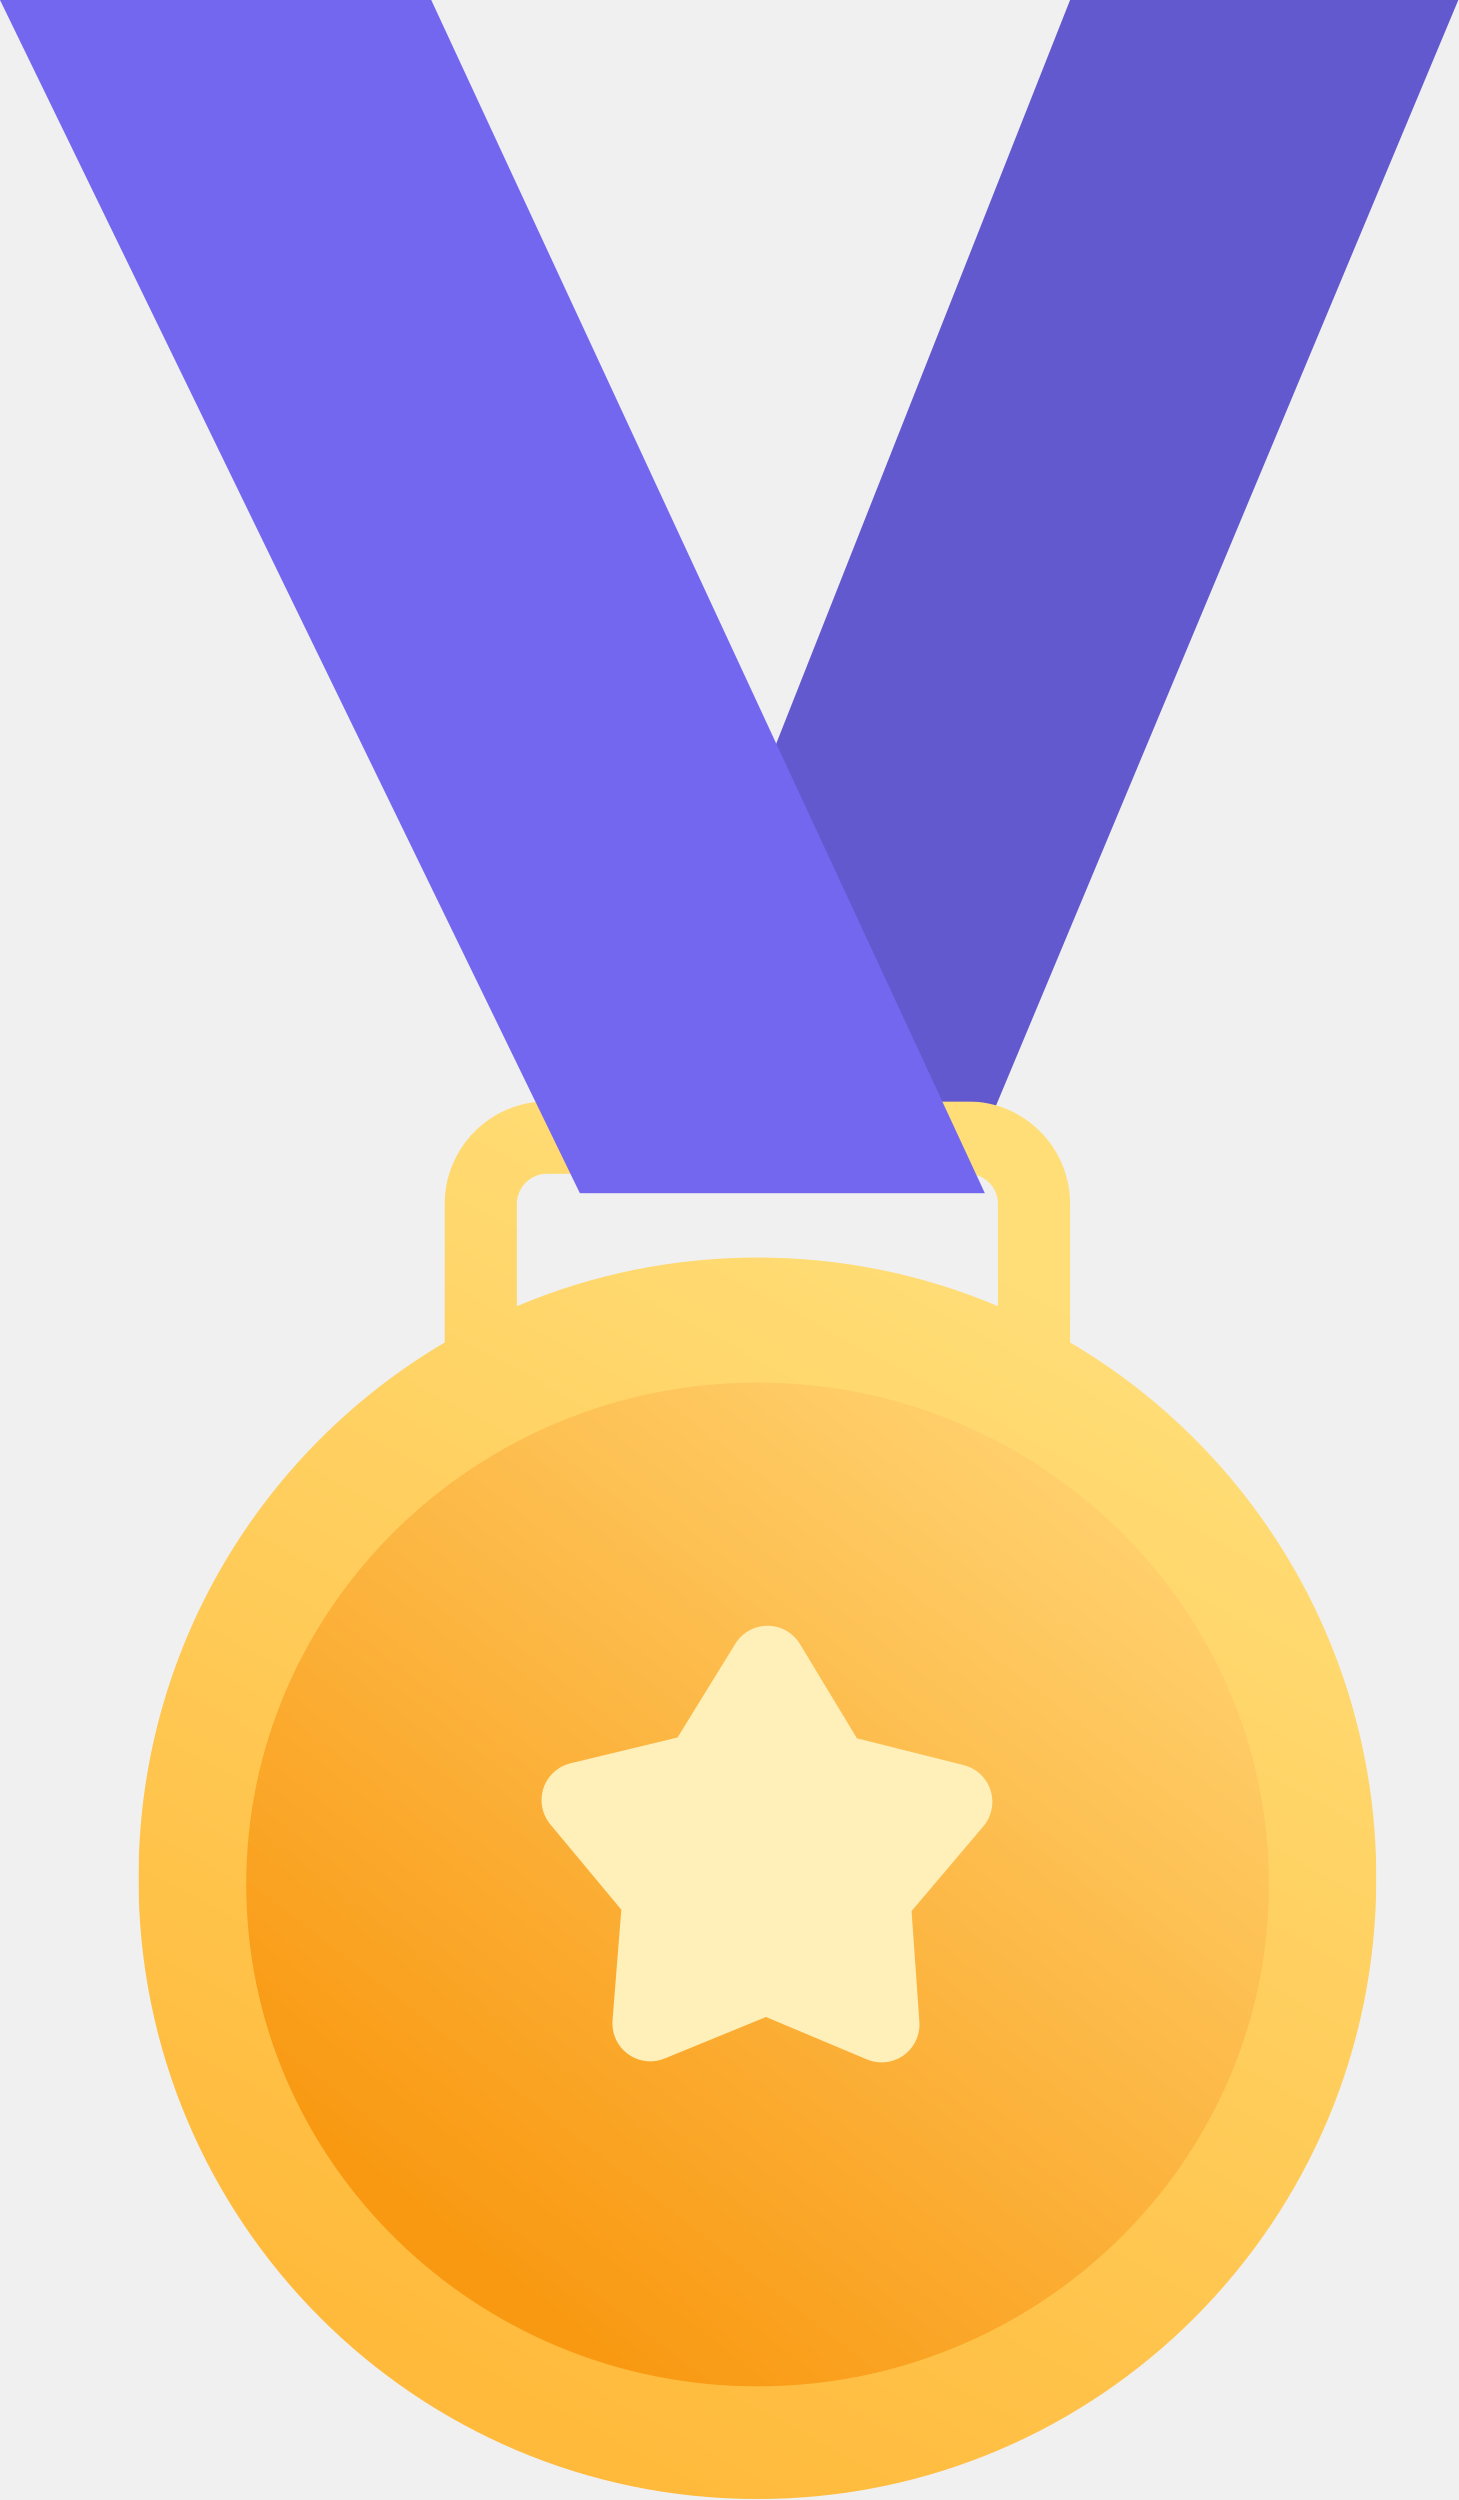
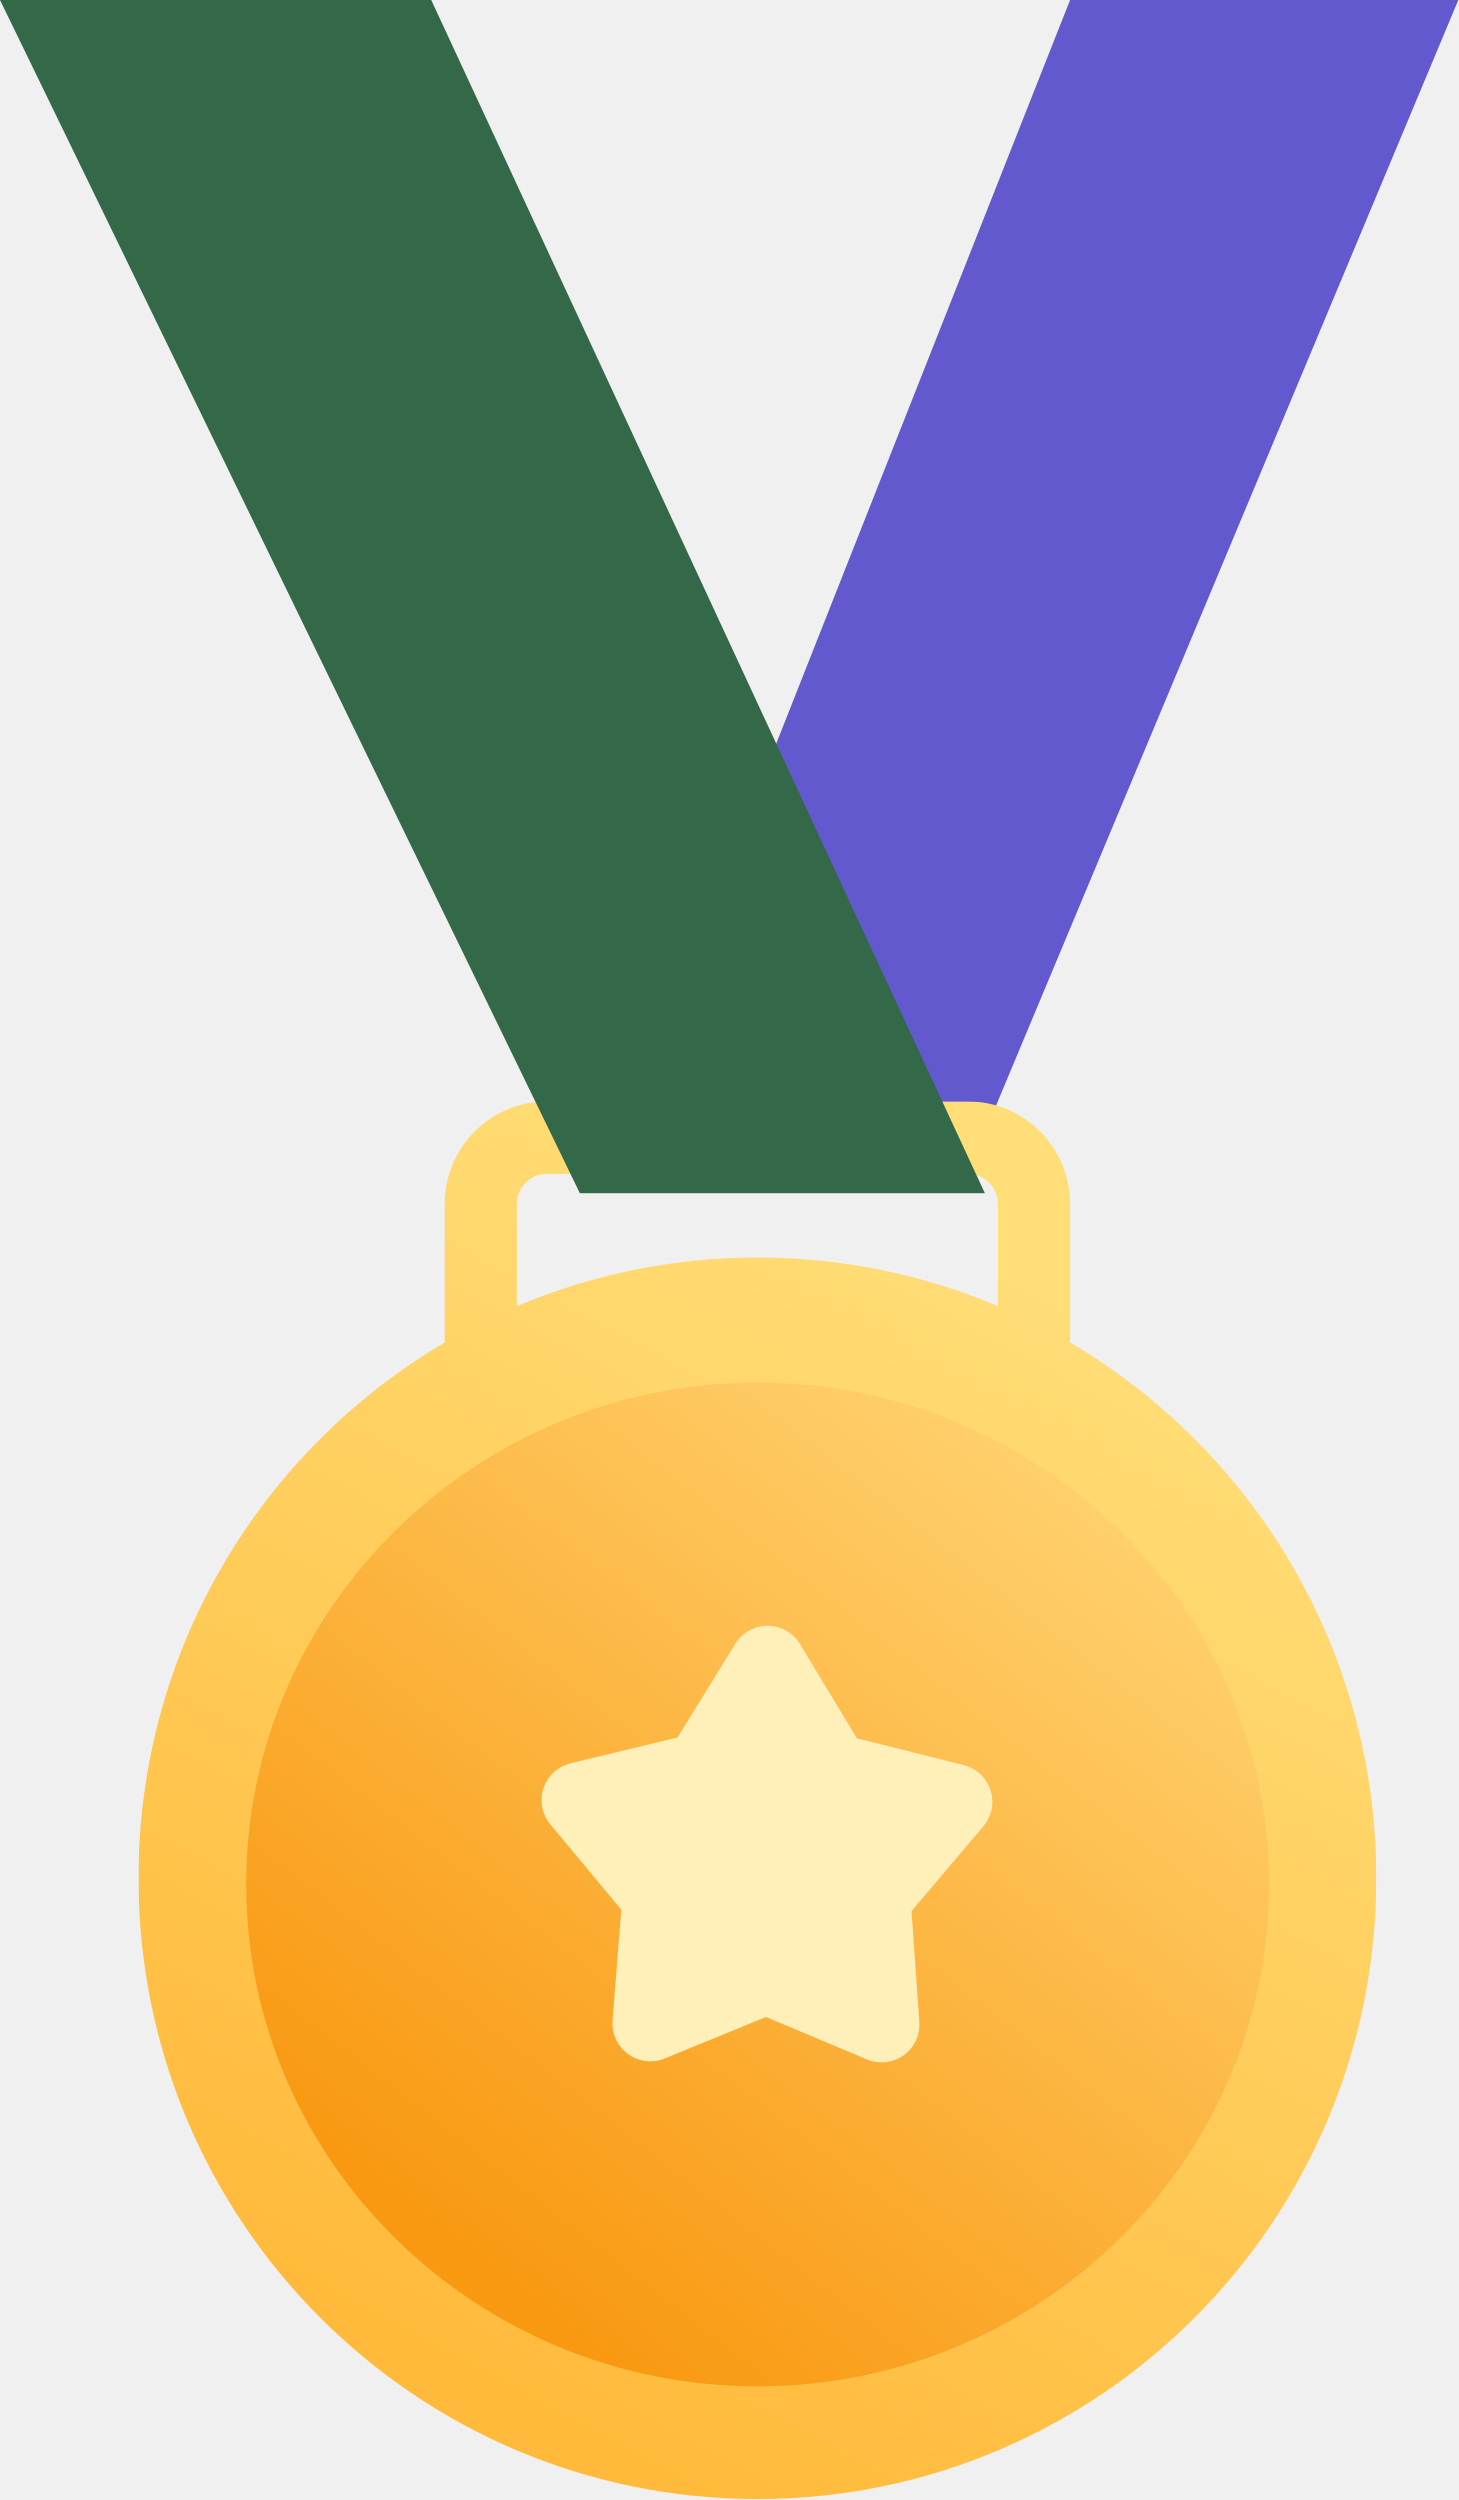
<svg xmlns="http://www.w3.org/2000/svg" xmlns:xlink="http://www.w3.org/1999/xlink" width="77px" height="132px" viewBox="0 0 77 132" version="1.1">
  <defs>
    <polygon id="path-1" points="0.312 0.155 65.67 0.155 65.67 73.949 0.312 73.949" />
    <linearGradient x1="74.194%" y1="12.412%" x2="34.456%" y2="95.336%" id="linearGradient-3">
      <stop stop-color="#FFDE78" offset="0%" />
      <stop stop-color="#FFBA3B" offset="100%" />
    </linearGradient>
    <linearGradient x1="84.444%" y1="12.871%" x2="24.603%" y2="88.537%" id="linearGradient-4">
      <stop stop-color="#FFD06D" offset="0%" />
      <stop stop-color="#F99912" offset="100%" />
    </linearGradient>
  </defs>
  <g id="⚙️-Symbols" stroke="none" stroke-width="1" fill="none" fill-rule="evenodd">
    <g id="28)-Widgets/1)-Advanced/Congratulations" transform="translate(-236, 0)">
      <g id="Badge" transform="translate(236, 0)">
        <polygon id="Fill-1" fill="#6359CF" points="56.5 0 32 62 51.075 62 77 0" />
        <g id="Group-4" transform="translate(7, 58)">
          <mask id="mask-2" fill="white">
            <use xlink:href="#path-1" />
          </mask>
          <g id="Clip-3" />
          <path d="M20.291,10.966 L20.291,5.568 C20.291,4.691 21.003,3.976 21.879,3.976 L44.103,3.976 C44.978,3.976 45.691,4.691 45.691,5.568 L45.691,10.966 C41.787,9.312 37.495,8.398 32.991,8.398 C28.487,8.398 24.195,9.312 20.291,10.966 M49.501,12.883 L49.501,5.568 C49.501,2.583 47.079,0.155 44.103,0.155 L21.879,0.155 C18.902,0.155 16.481,2.583 16.481,5.568 L16.481,12.883 C6.808,18.574 0.312,29.113 0.312,41.174 C0.312,59.275 14.943,73.949 32.991,73.949 C51.039,73.949 65.67,59.275 65.67,41.174 C65.67,29.113 59.175,18.574 49.501,12.883" id="Fill-2" fill="url(#linearGradient-3)" mask="url(#mask-2)" />
        </g>
        <path d="M40,126 C25.111,126 13,114.113 13,99.5 C13,84.887 25.111,73 40,73 C54.888,73 67,84.887 67,99.5 C67,114.113 54.888,126 40,126" id="Fill-5" fill="url(#linearGradient-4)" />
        <path d="M45.772,108.738 L40.443,106.497 L40.443,106.497 L35.094,108.689 C34.072,109.108 32.903,108.619 32.485,107.597 C32.366,107.307 32.317,106.993 32.341,106.68 L32.806,100.833 L32.806,100.833 L29.055,96.325 C28.349,95.476 28.464,94.214 29.314,93.508 C29.549,93.312 29.826,93.173 30.124,93.101 L35.774,91.739 L35.774,91.739 L38.825,86.79 C39.404,85.85 40.637,85.558 41.577,86.137 C41.848,86.304 42.075,86.533 42.239,86.806 L45.245,91.783 L45.245,91.783 L50.883,93.197 C51.955,93.466 52.605,94.552 52.337,95.624 C52.262,95.921 52.12,96.197 51.922,96.43 L48.131,100.904 L48.131,100.904 L48.543,106.755 C48.62,107.856 47.79,108.812 46.688,108.89 C46.375,108.912 46.061,108.86 45.772,108.738 Z" id="Fill-105" fill="#FFEFB9" />
-         <polygon id="Fill-116" fill="#7367F0" points="1.5262791e-13 0 22.769 0 52 63 30.617 63" />
+         <polygon id="Fill-116" fill="#336949" points="1.5262791e-13 0 22.769 0 52 63 30.617 63" />
      </g>
    </g>
  </g>
</svg>
